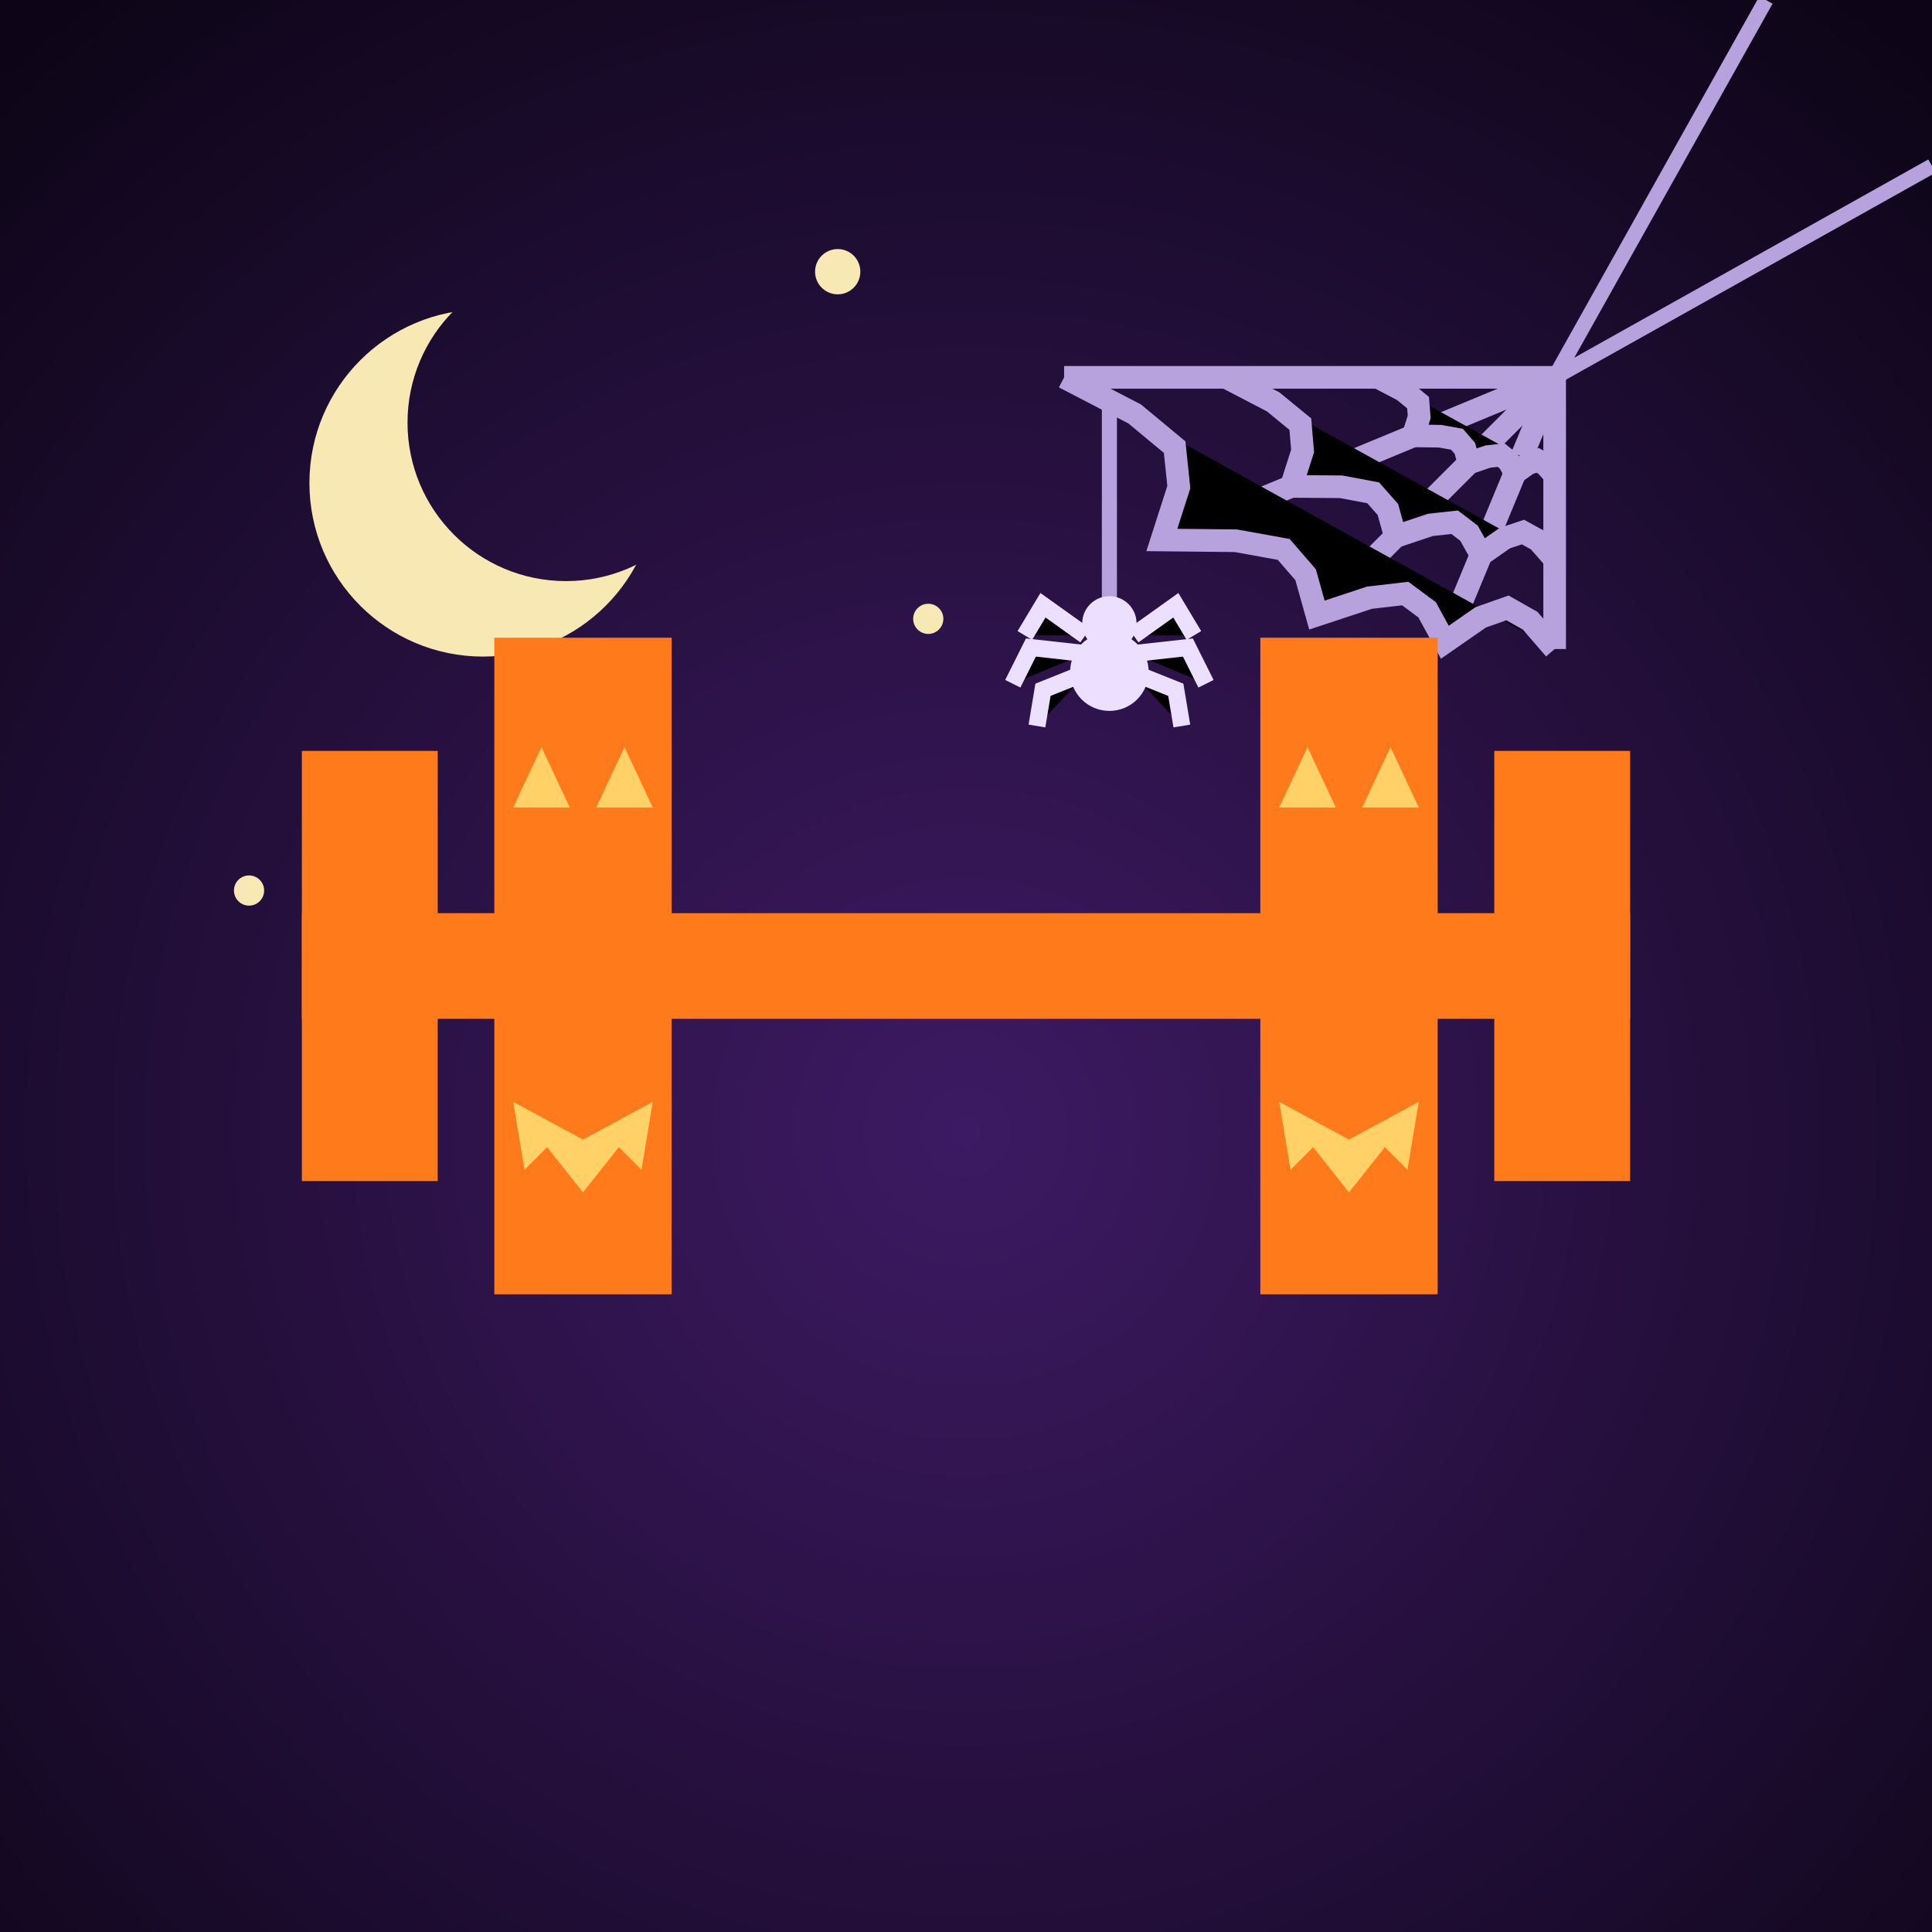
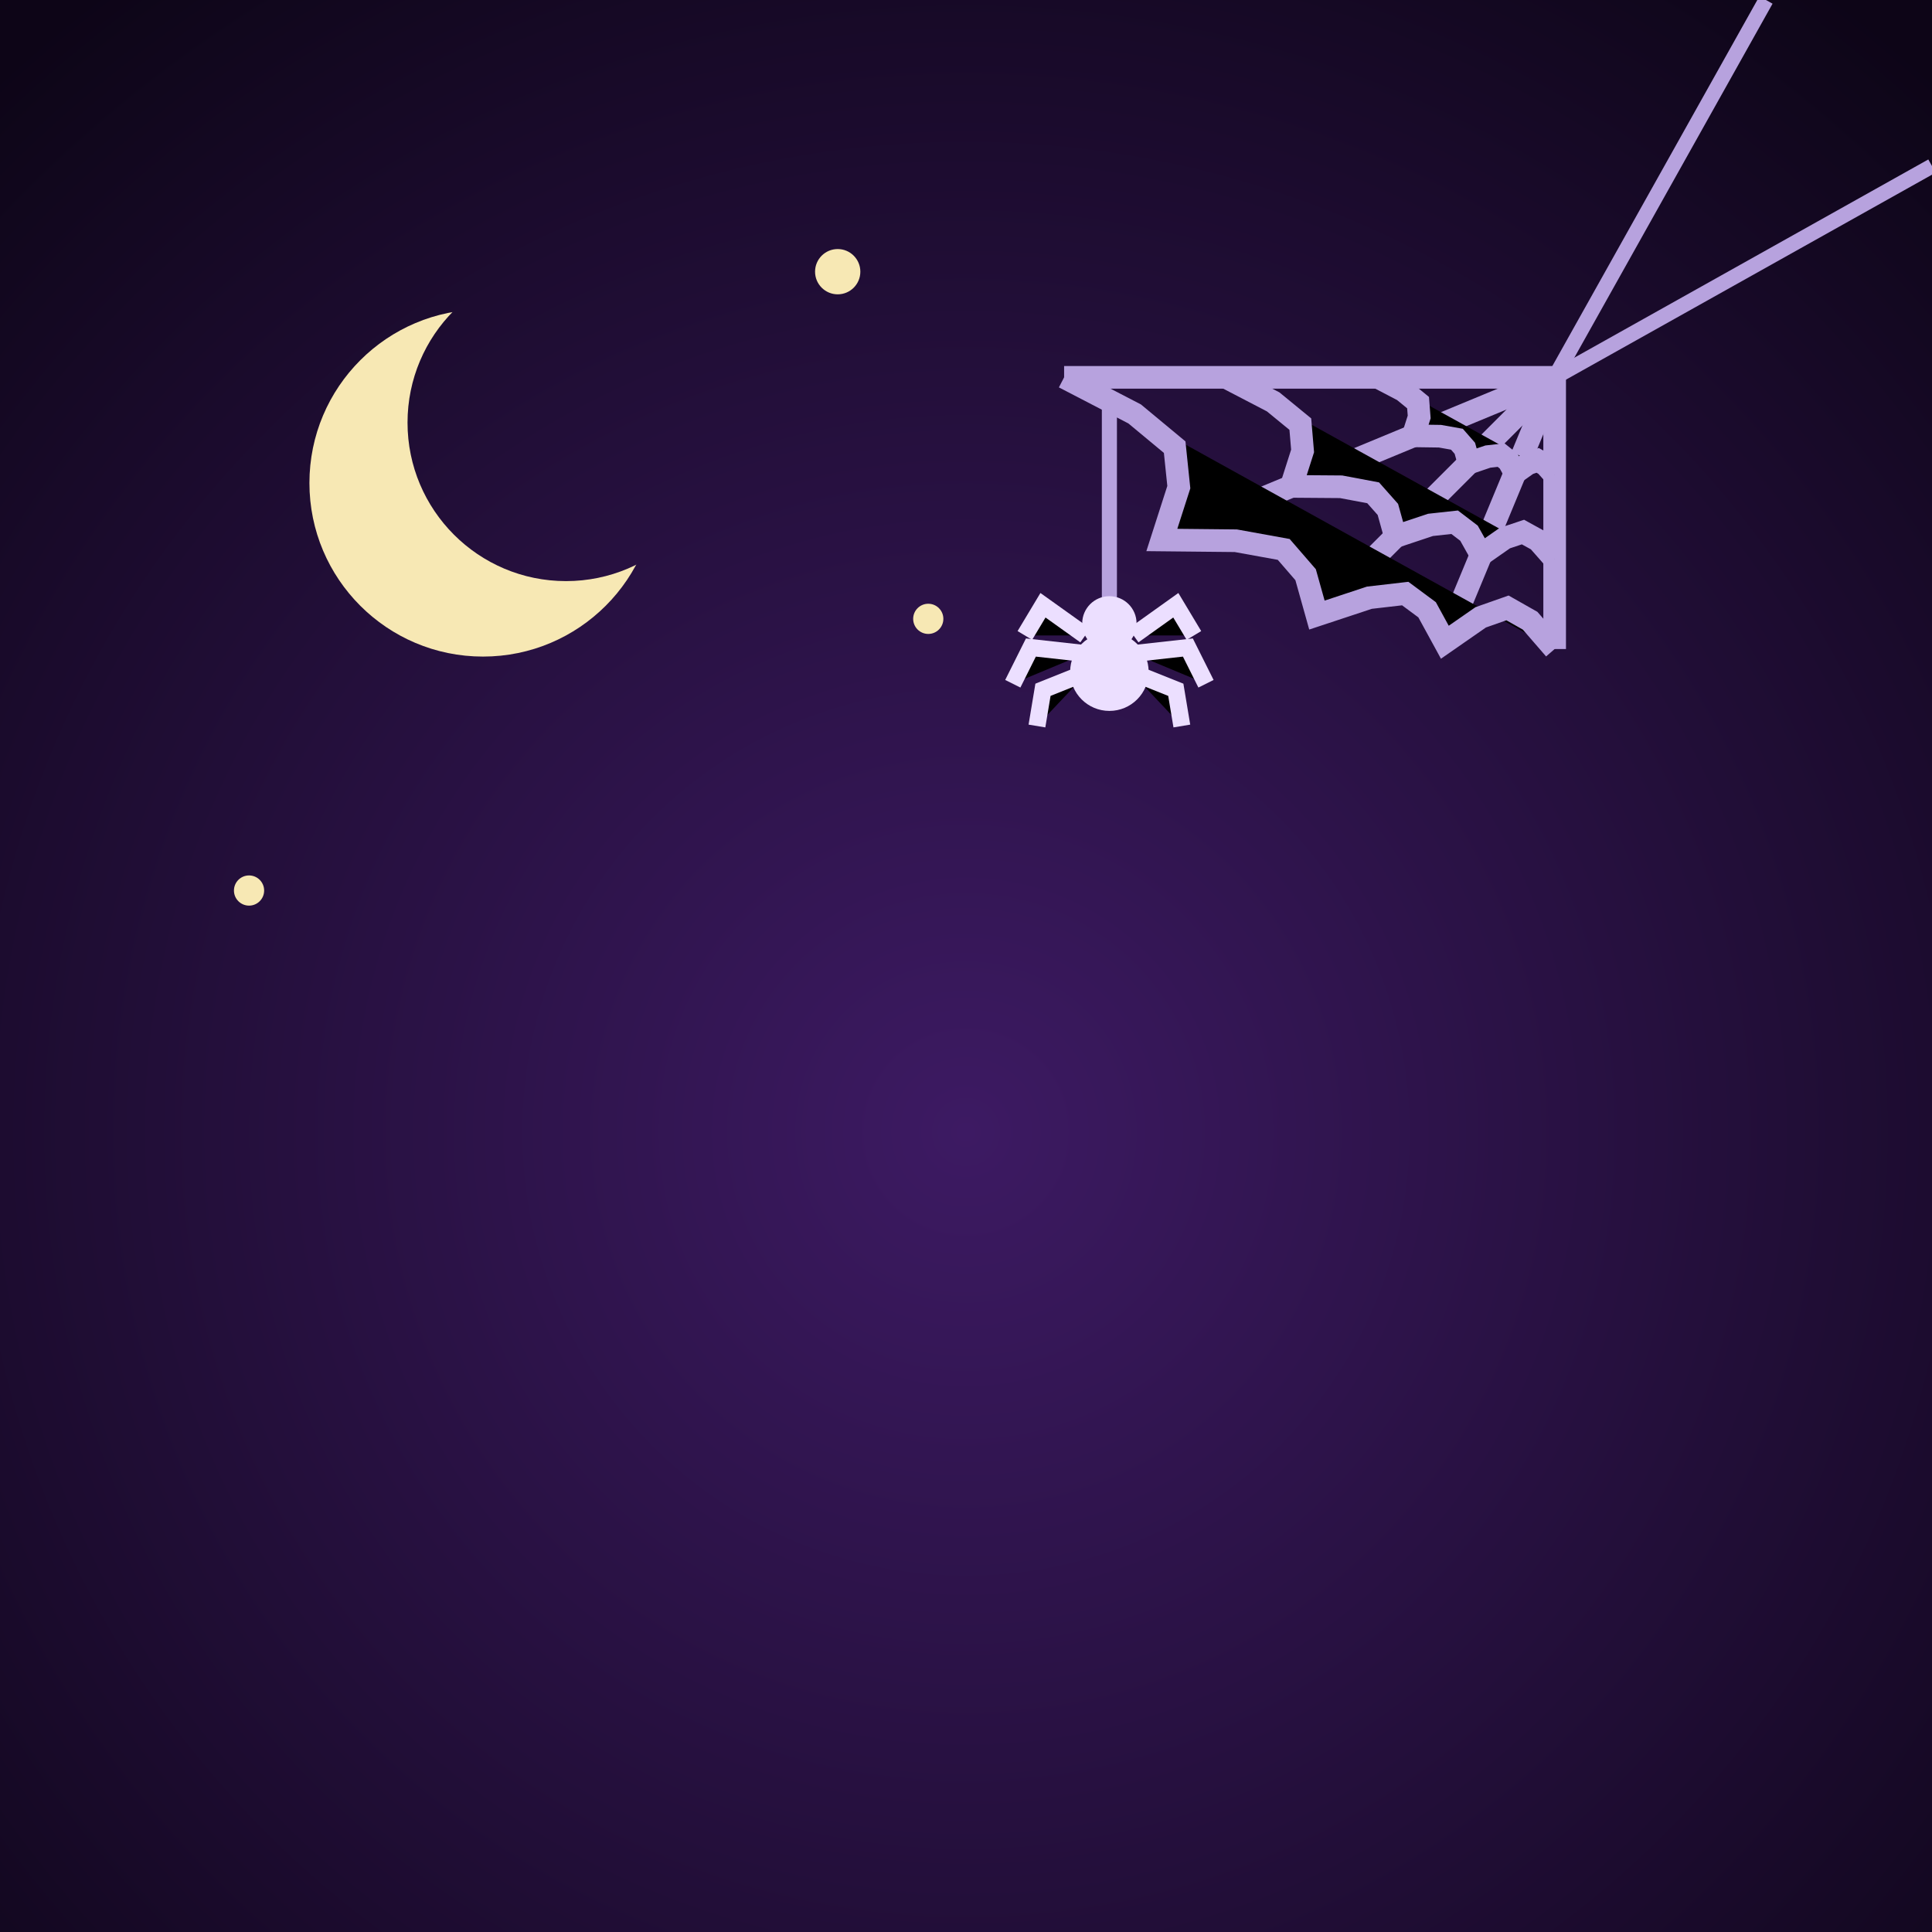
<svg xmlns="http://www.w3.org/2000/svg" width="1024" height="1024" viewBox="0 0 512 512">
  <defs>
    <radialGradient id="night" gradientUnits="userSpaceOnUse" cx="256" cy="300" r="380">
      <stop offset="0" stop-color="#3d1a63" />
      <stop offset="1" stop-color="#0d0517" />
    </radialGradient>
  </defs>
  <rect width="512" height="512" fill="url(#night)" />
  <circle cx="128" cy="128" r="46" fill="#f7e8b4" />
  <circle cx="150" cy="112" r="42" fill="url(#night)" />
  <g fill="#f7e8b4">
    <circle cx="222" cy="72" r="6" />
    <circle cx="246" cy="164" r="4" />
    <circle cx="66" cy="236" r="4" />
  </g>
  <g stroke="#b7a2de" stroke-width="4">
    <line x1="412" y1="100" x2="512" y2="44" />
    <line x1="412" y1="100" x2="468" y2="0" />
  </g>
  <g stroke="#b7a2de" stroke-width="6">
    <line x1="412" y1="100" x2="282" y2="100" />
    <line x1="412" y1="100" x2="307.9" y2="143.1" />
    <line x1="412" y1="100" x2="349" y2="163" />
    <line x1="412" y1="100" x2="382.9" y2="170.2" />
    <line x1="412" y1="100" x2="412" y2="172" />
    <polyline points="365.2,100 371.9,103.5 375.8,106.7 376.1,110.5 374.5,115.5 381.6,115.6 386.1,116.4 388.2,118.8 389.3,122.7 394.3,121 397.8,120.6 399.8,122.2 401.5,125.3 404.9,122.9 407.5,122 409.6,123.2 412,125.9" />
    <polyline points="324.9,100 337.4,106.5 344.6,112.4 345.2,119.5 342.2,128.9 355.4,129 363.9,130.6 367.8,135 369.8,142.2 379.1,139.1 385.5,138.4 389.3,141.3 392.5,147 398.8,142.6 403.6,141 407.6,143.2 412,148.2" />
    <polyline points="282,100 300.7,109.7 311.3,118.5 312.4,129.1 307.9,143.1 327.5,143.3 340.2,145.6 346,152.3 349,163 362.9,158.4 372.4,157.3 378.2,161.6 382.9,170.2 392.4,163.6 399.5,161.1 405.5,164.5 412,172" />
  </g>
  <line x1="294" y1="106" x2="294" y2="162" stroke="#b7a2de" stroke-width="4" />
  <g stroke="#ecdfff" stroke-width="4.5">
    <polyline points="287.6,168.4 276.4,160.4 271.6,168.4" />
    <polyline points="300.4,168.4 311.6,160.4 316.4,168.4" />
    <polyline points="287.6,173.2 273.2,171.6 268.4,181.2" />
    <polyline points="300.4,173.2 314.8,171.6 319.6,181.2" />
    <polyline points="288.4,178 276.4,182.8 274.8,192.4" />
    <polyline points="299.6,178 311.6,182.8 313.2,192.4" />
  </g>
  <g fill="#ecdfff">
    <circle cx="294" cy="165.2" r="7.2" />
    <circle cx="294" cy="178" r="10.4" />
  </g>
-   <g fill="#ff7a1a">
-     <rect x="80" y="242" width="352" height="28" />
-     <rect x="80" y="199" width="36" height="114" />
-     <rect x="131" y="169" width="47" height="174" />
-     <rect x="334" y="169" width="47" height="174" />
-     <rect x="396" y="199" width="36" height="114" />
-   </g>
-   <g fill="#ffd166">
-     <polygon points="136,214 151,214 143.5,198" />
-     <polygon points="158,214 173,214 165.5,198" />
-     <polygon points="136,292 154.5,302 173,292 170,310 164,304 154.5,316 145,304 139,310" />
-     <polygon points="339,214 354,214 346.5,198" />
-     <polygon points="361,214 376,214 368.5,198" />
-     <polygon points="339,292 357.5,302 376,292 373,310 367,304 357.5,316 348,304 342,310" />
-   </g>
</svg>
